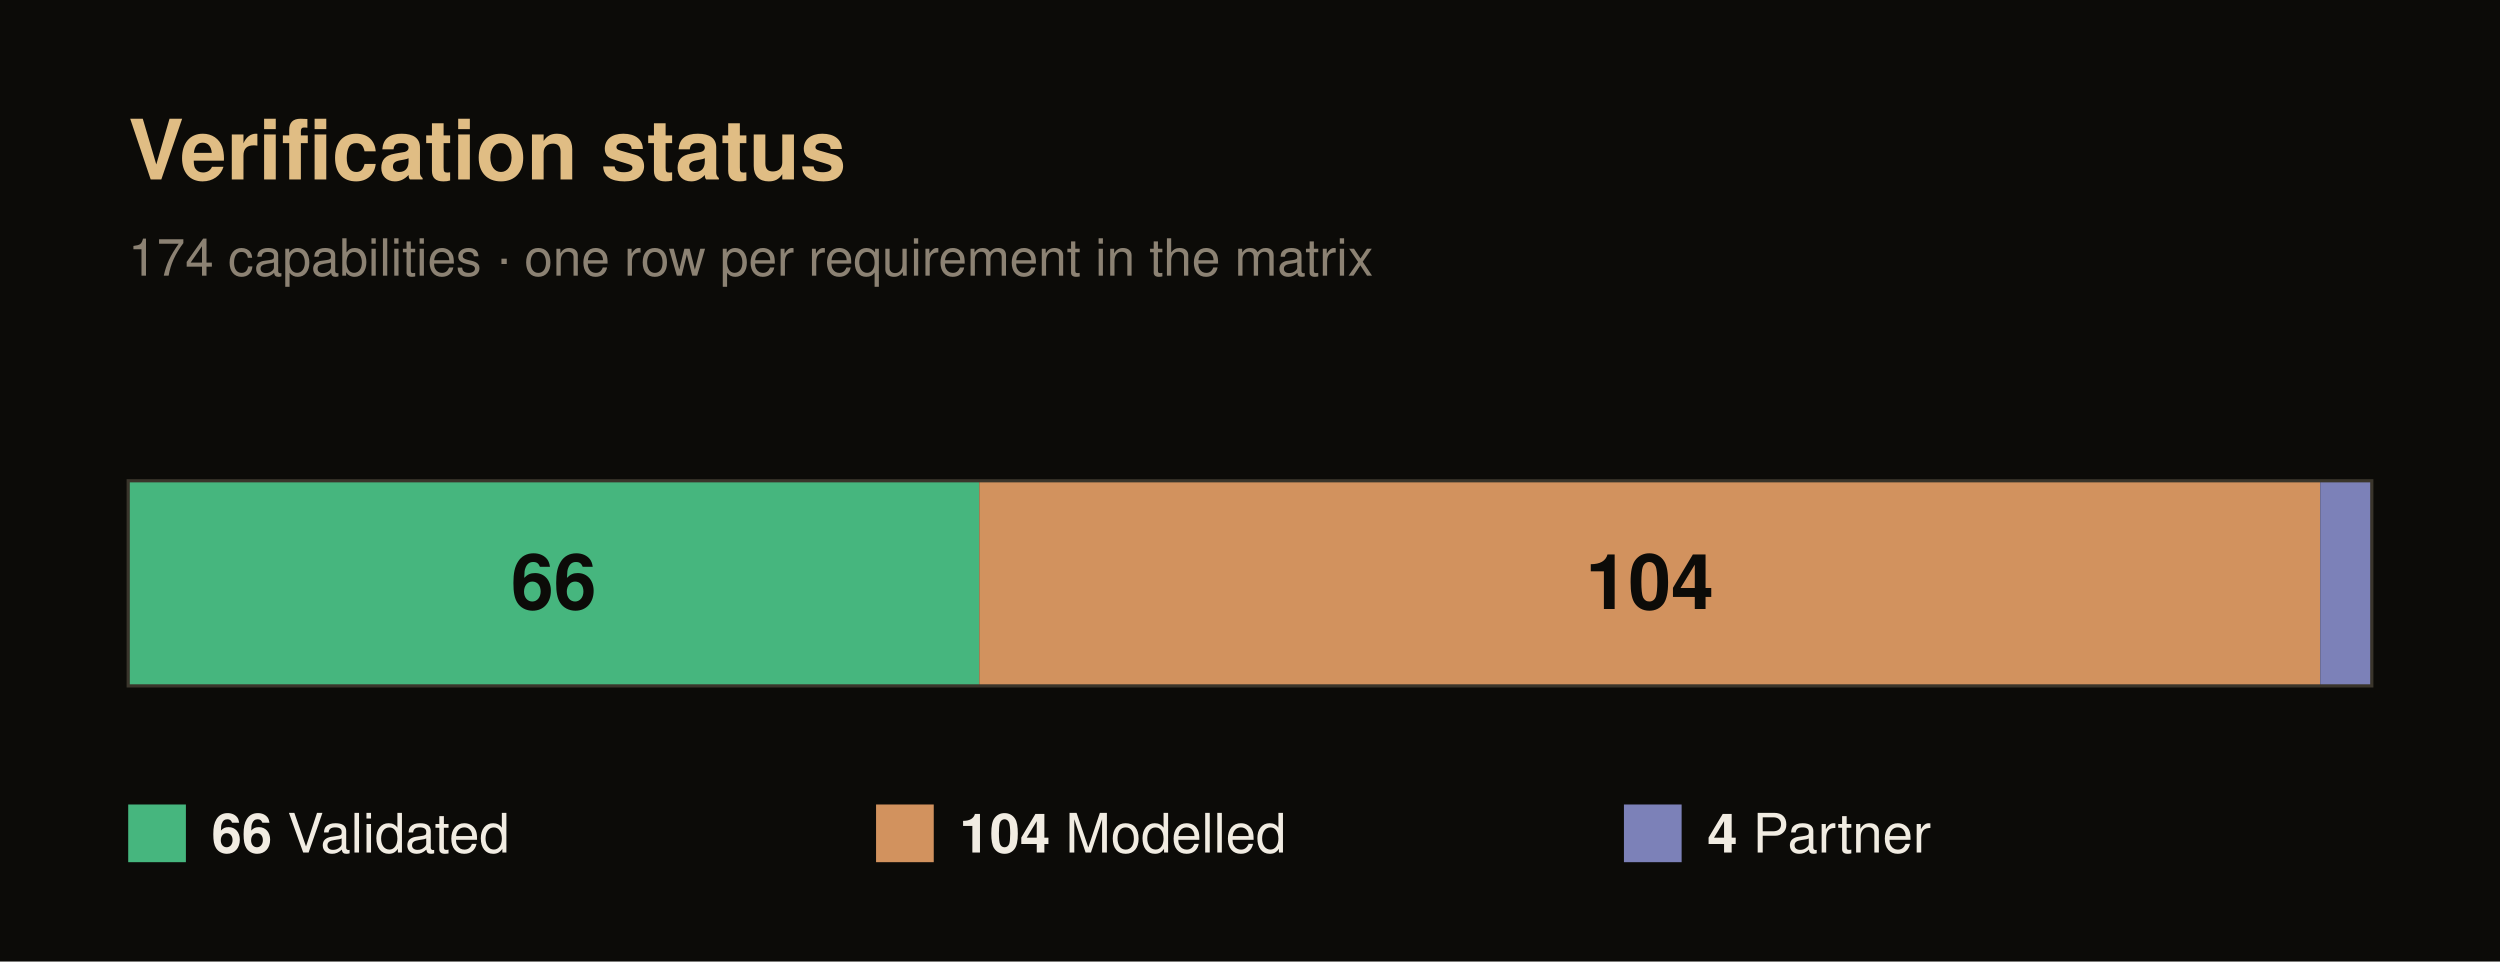
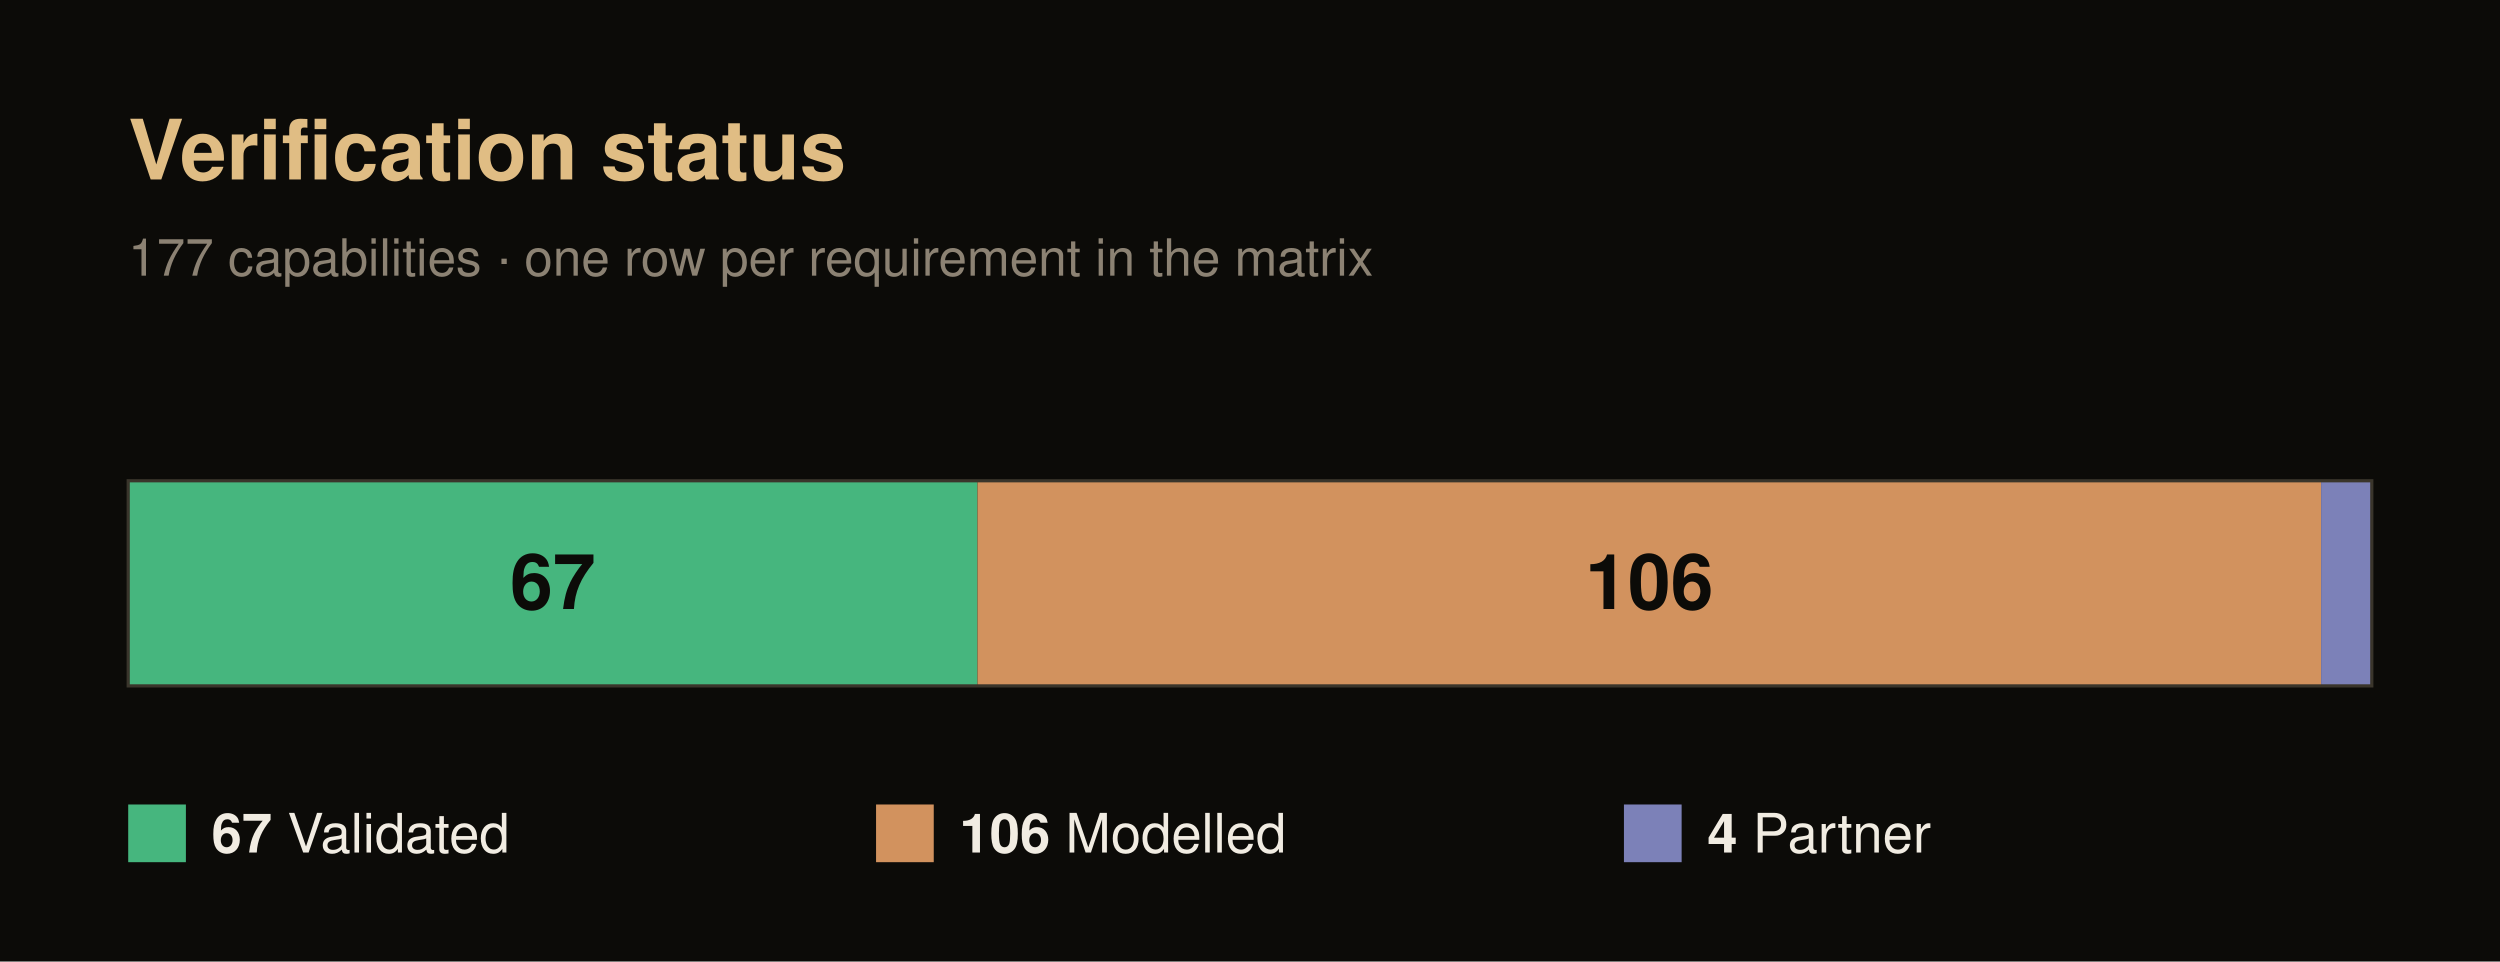
<svg xmlns="http://www.w3.org/2000/svg" width="780" height="300" viewBox="0 0 780 300" font-family="Helvetica, Arial, sans-serif">
  <rect x="0" y="0" width="780" height="300" fill="#0c0b08" />
  <text x="40" y="56" font-size="26" font-weight="700" fill="#e0bd84">Verification status</text>
-   <text x="40" y="86" font-size="16" fill="#8c8273">174 capabilities · one row per requirement in the matrix</text>
-   <rect x="40" y="150" width="265.52" height="64" fill="#46b67e" />
-   <text x="172.76" y="190" font-size="24" font-weight="700" fill="#0c0b08" text-anchor="middle">66</text>
-   <rect x="305.52" y="150" width="418.39" height="64" fill="#d2925e" />
-   <text x="514.71" y="190" font-size="24" font-weight="700" fill="#0c0b08" text-anchor="middle">104</text>
-   <rect x="723.91" y="150" width="16.09" height="64" fill="#7c81b8" />
+   <text x="40" y="86" font-size="16" fill="#8c8273">177 capabilities · one row per requirement in the matrix</text>
+   <rect x="40" y="150" width="264.97" height="64" fill="#46b67e" />
+   <text x="172.49" y="190" font-size="24" font-weight="700" fill="#0c0b08" text-anchor="middle">67</text>
+   <rect x="304.97" y="150" width="419.21" height="64" fill="#d2925e" />
+   <text x="514.58" y="190" font-size="24" font-weight="700" fill="#0c0b08" text-anchor="middle">106</text>
+   <rect x="724.18" y="150" width="15.82" height="64" fill="#7c81b8" />
  <rect x="40" y="150" width="700" height="64" fill="none" stroke="#3a352b" stroke-width="1" />
  <rect x="40" y="251" width="18" height="18" fill="#46b67e" />
  <text x="66" y="266" font-size="17" fill="#f1ece2">
-     <tspan font-weight="700">66</tspan> Validated</text>
+     <tspan font-weight="700">67</tspan> Validated</text>
  <rect x="273.33" y="251" width="18" height="18" fill="#d2925e" />
  <text x="299.33" y="266" font-size="17" fill="#f1ece2">
-     <tspan font-weight="700">104</tspan> Modelled</text>
+     <tspan font-weight="700">106</tspan> Modelled</text>
  <rect x="506.67" y="251" width="18" height="18" fill="#7c81b8" />
  <text x="532.67" y="266" font-size="17" fill="#f1ece2">
    <tspan font-weight="700">4</tspan> Partner</text>
</svg>
